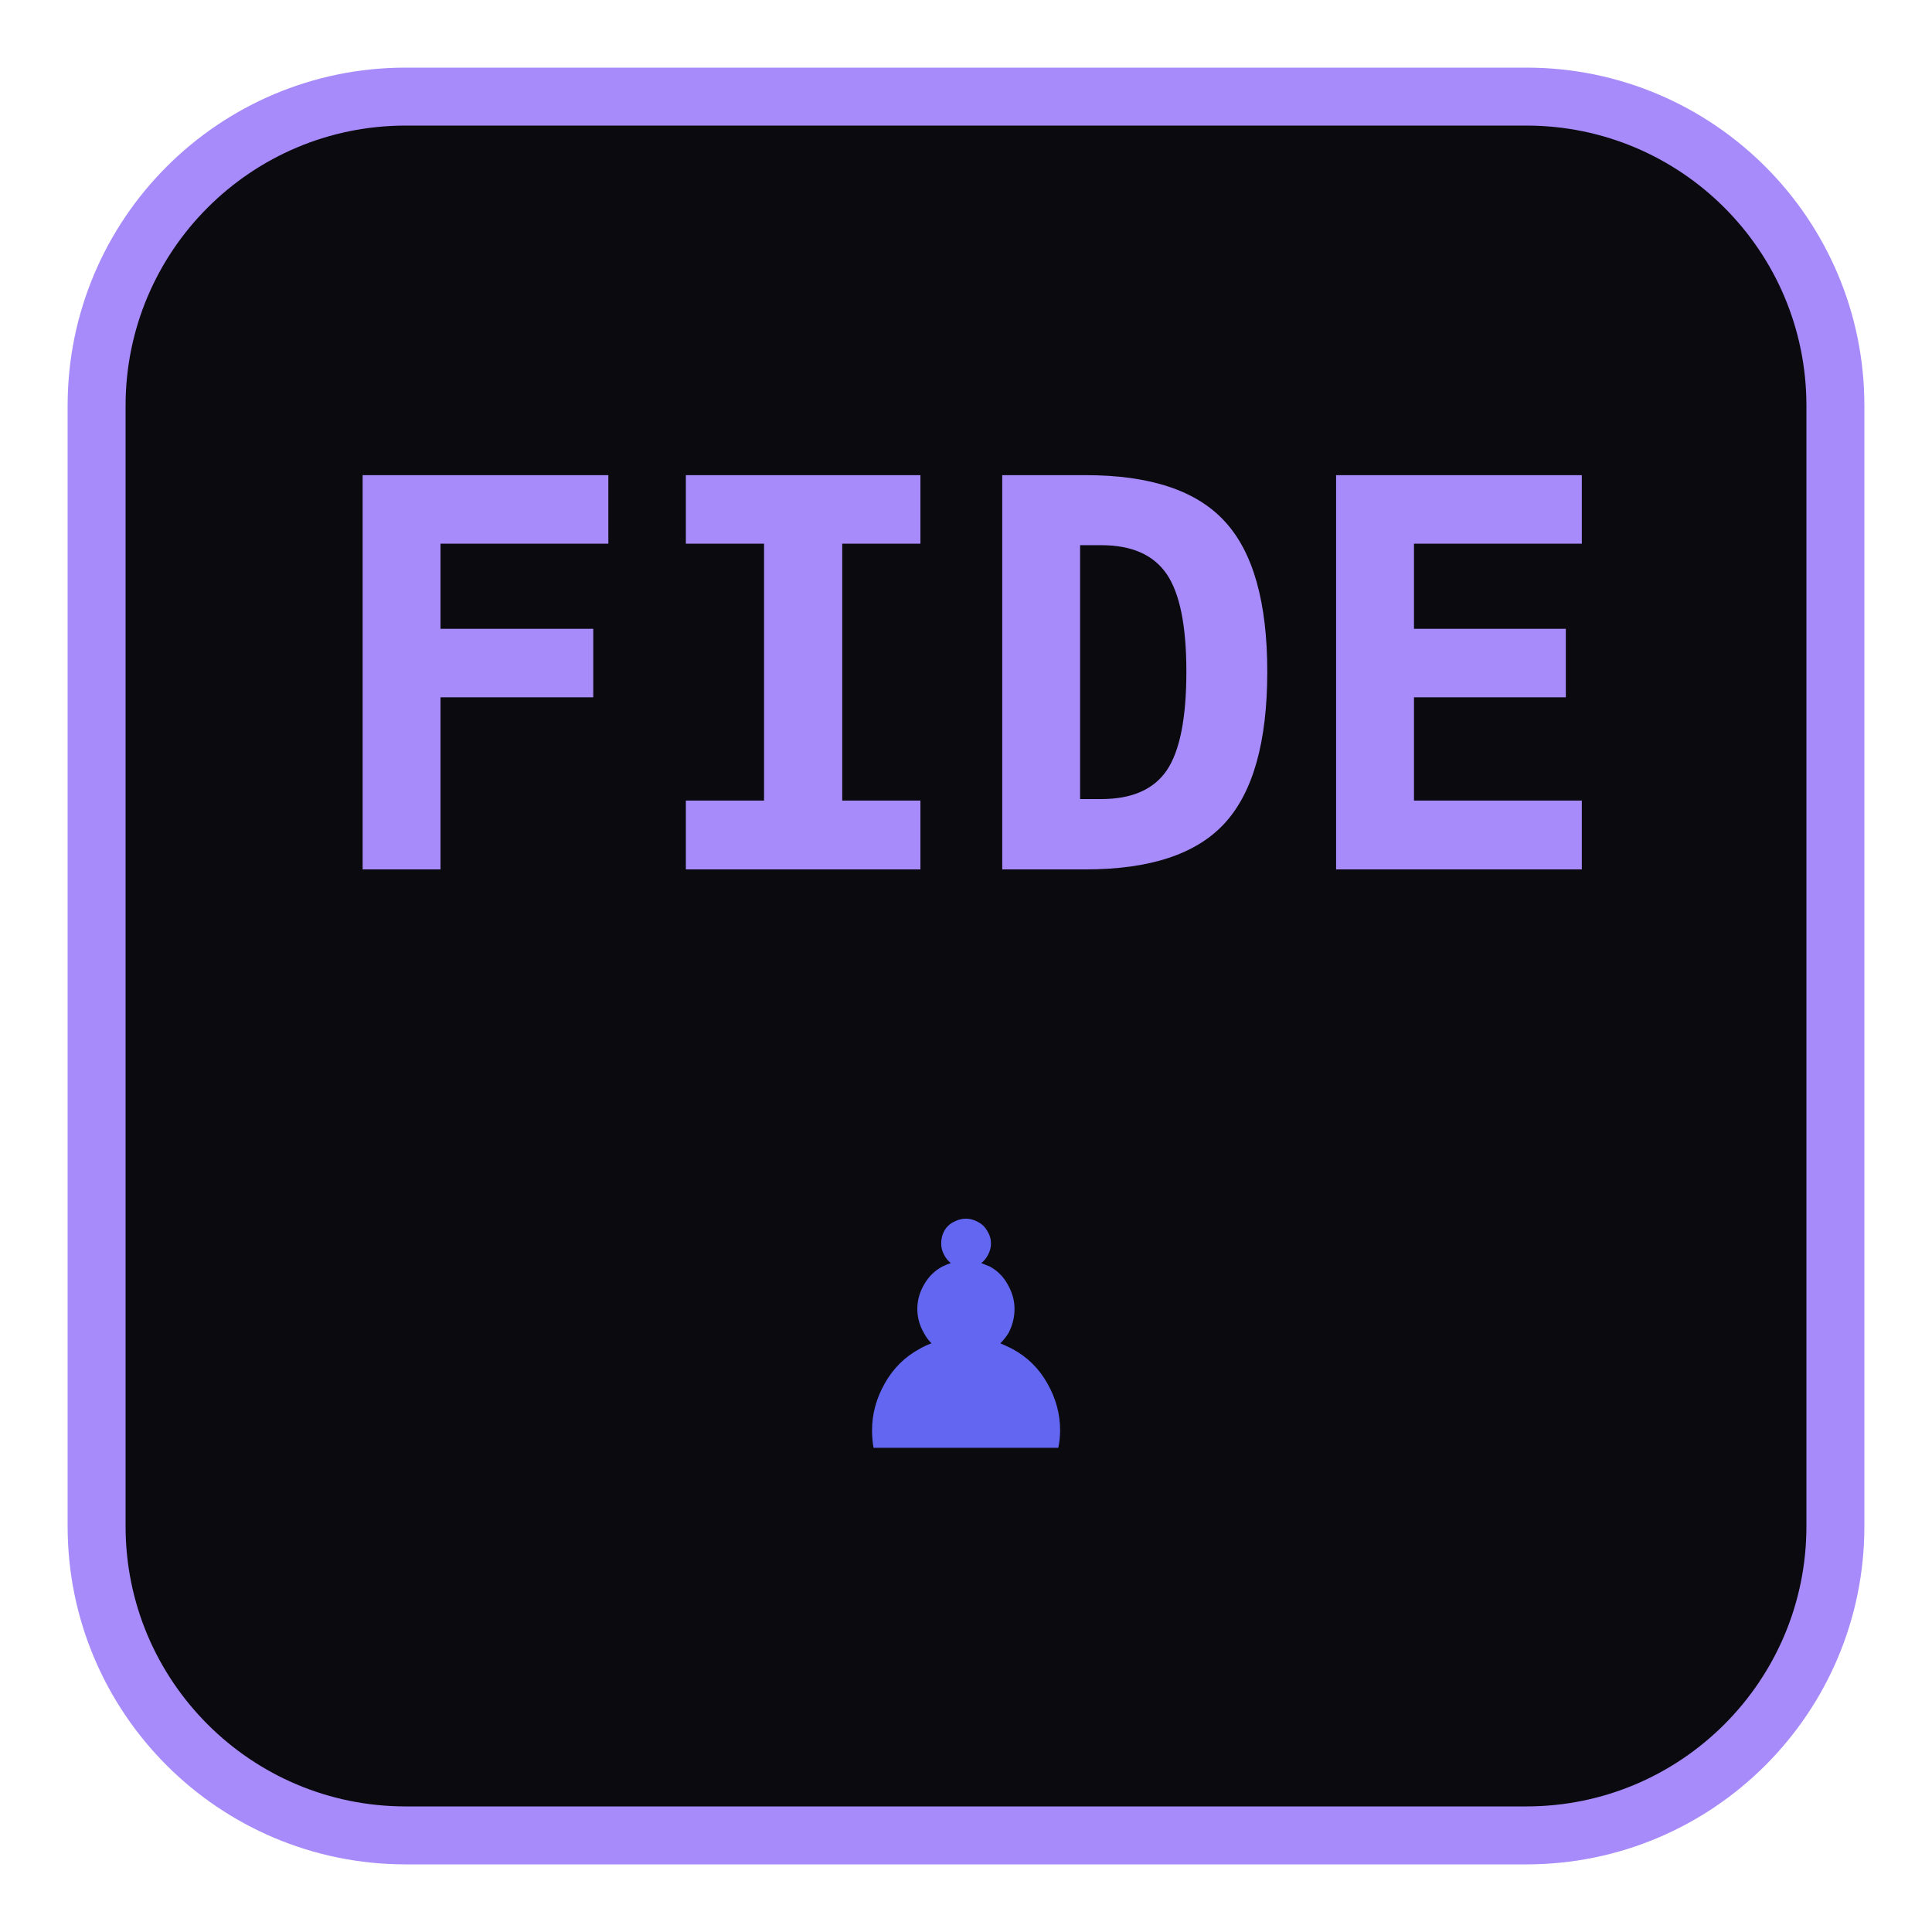
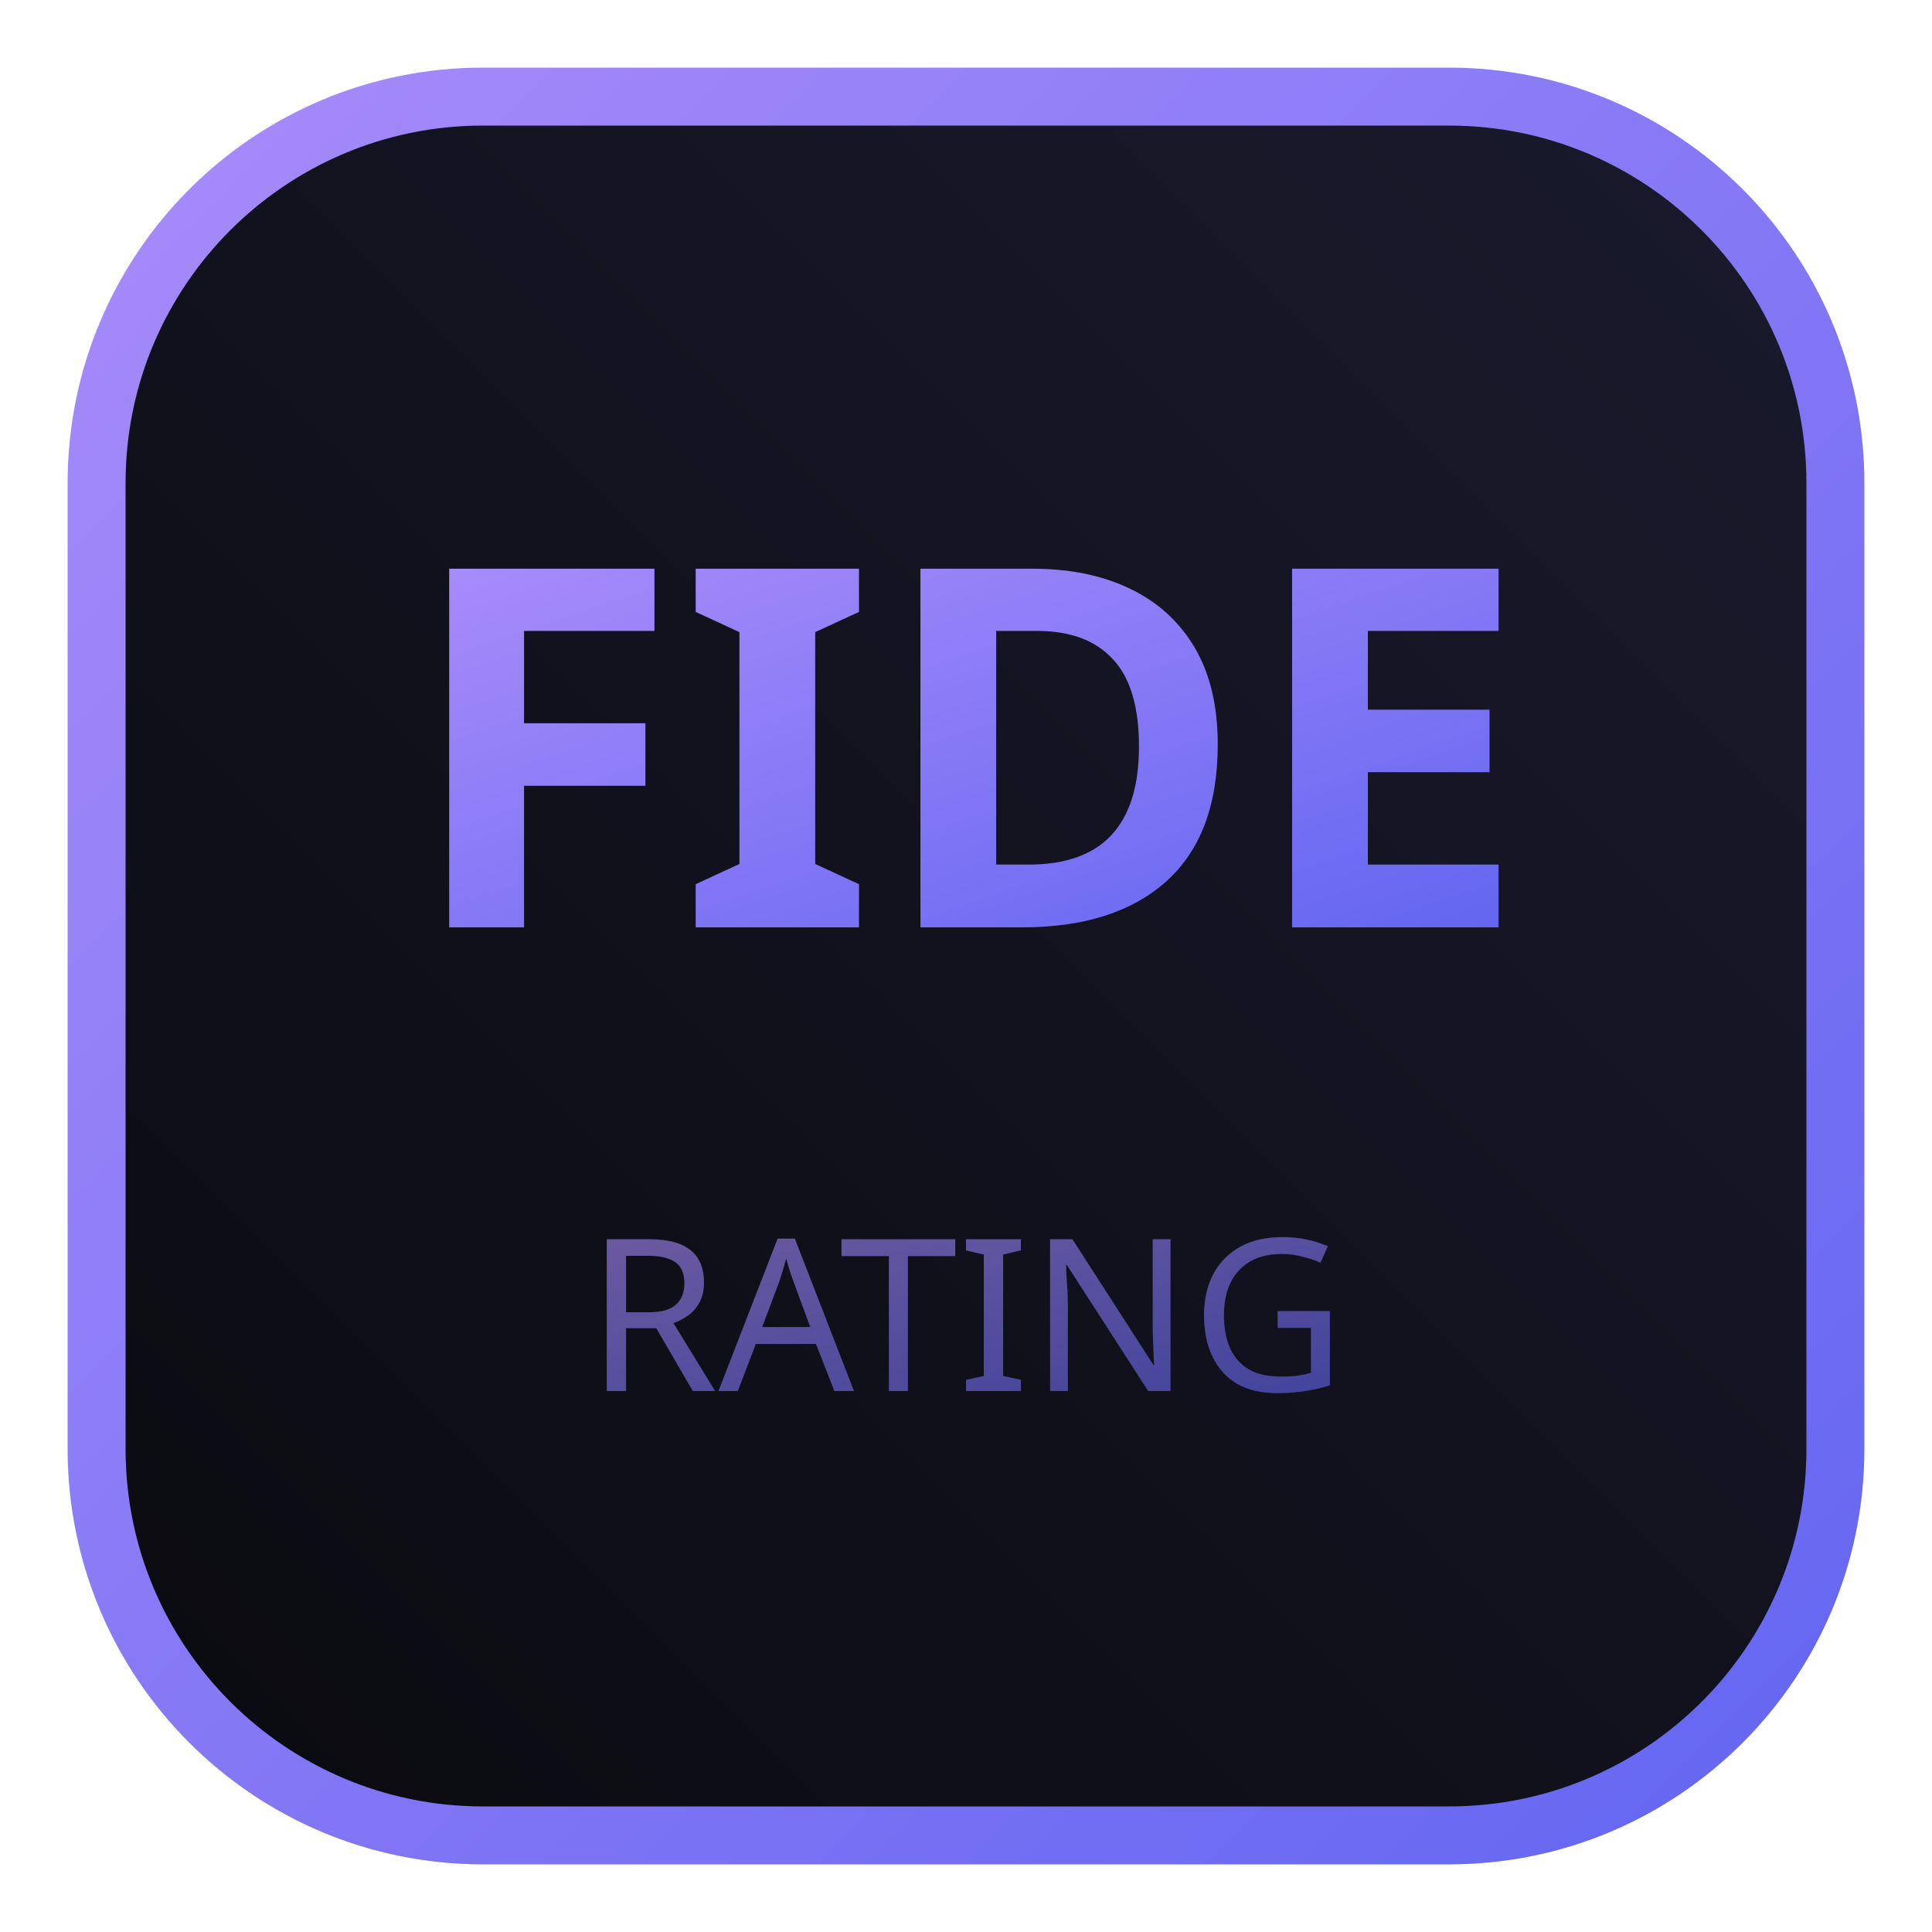
<svg xmlns="http://www.w3.org/2000/svg" viewBox="0 0 100 100" fill="none">
-   <rect x="5" y="5" width="90" height="90" rx="16" stroke="#a78bfa" stroke-width="3" fill="#0a0a0f" />
-   <text x="50" y="45" text-anchor="middle" font-family="monospace" font-size="28" font-weight="bold" fill="#a78bfa">FIDE</text>
-   <text x="50" y="75" text-anchor="middle" font-family="monospace" font-size="20" fill="#6366f1">♟</text>
+   <defs>
+     <linearGradient id="fg" x1="0" y1="0" x2="1" y2="1">
+       <stop offset="0%" stop-color="#a78bfa" />
+       <stop offset="100%" stop-color="#6366f1" />
+     </linearGradient>
+     <linearGradient id="bg" x1="0" y1="1" x2="1" y2="0">
+       <stop offset="0%" stop-color="#0a0a0f" />
+       <stop offset="100%" stop-color="#1a1a2e" />
+     </linearGradient>
+   </defs>
+   <rect x="5" y="5" width="90" height="90" rx="20" stroke="url(#fg)" stroke-width="3" fill="url(#bg)" />
+   <text x="50" y="48" text-anchor="middle" font-family="system-ui,sans-serif" font-size="26" font-weight="800" fill="url(#fg)">FIDE</text>
+   <text x="50" y="72" text-anchor="middle" font-family="system-ui,sans-serif" font-size="11" fill="url(#fg)" opacity="0.6">RATING</text>
</svg>
